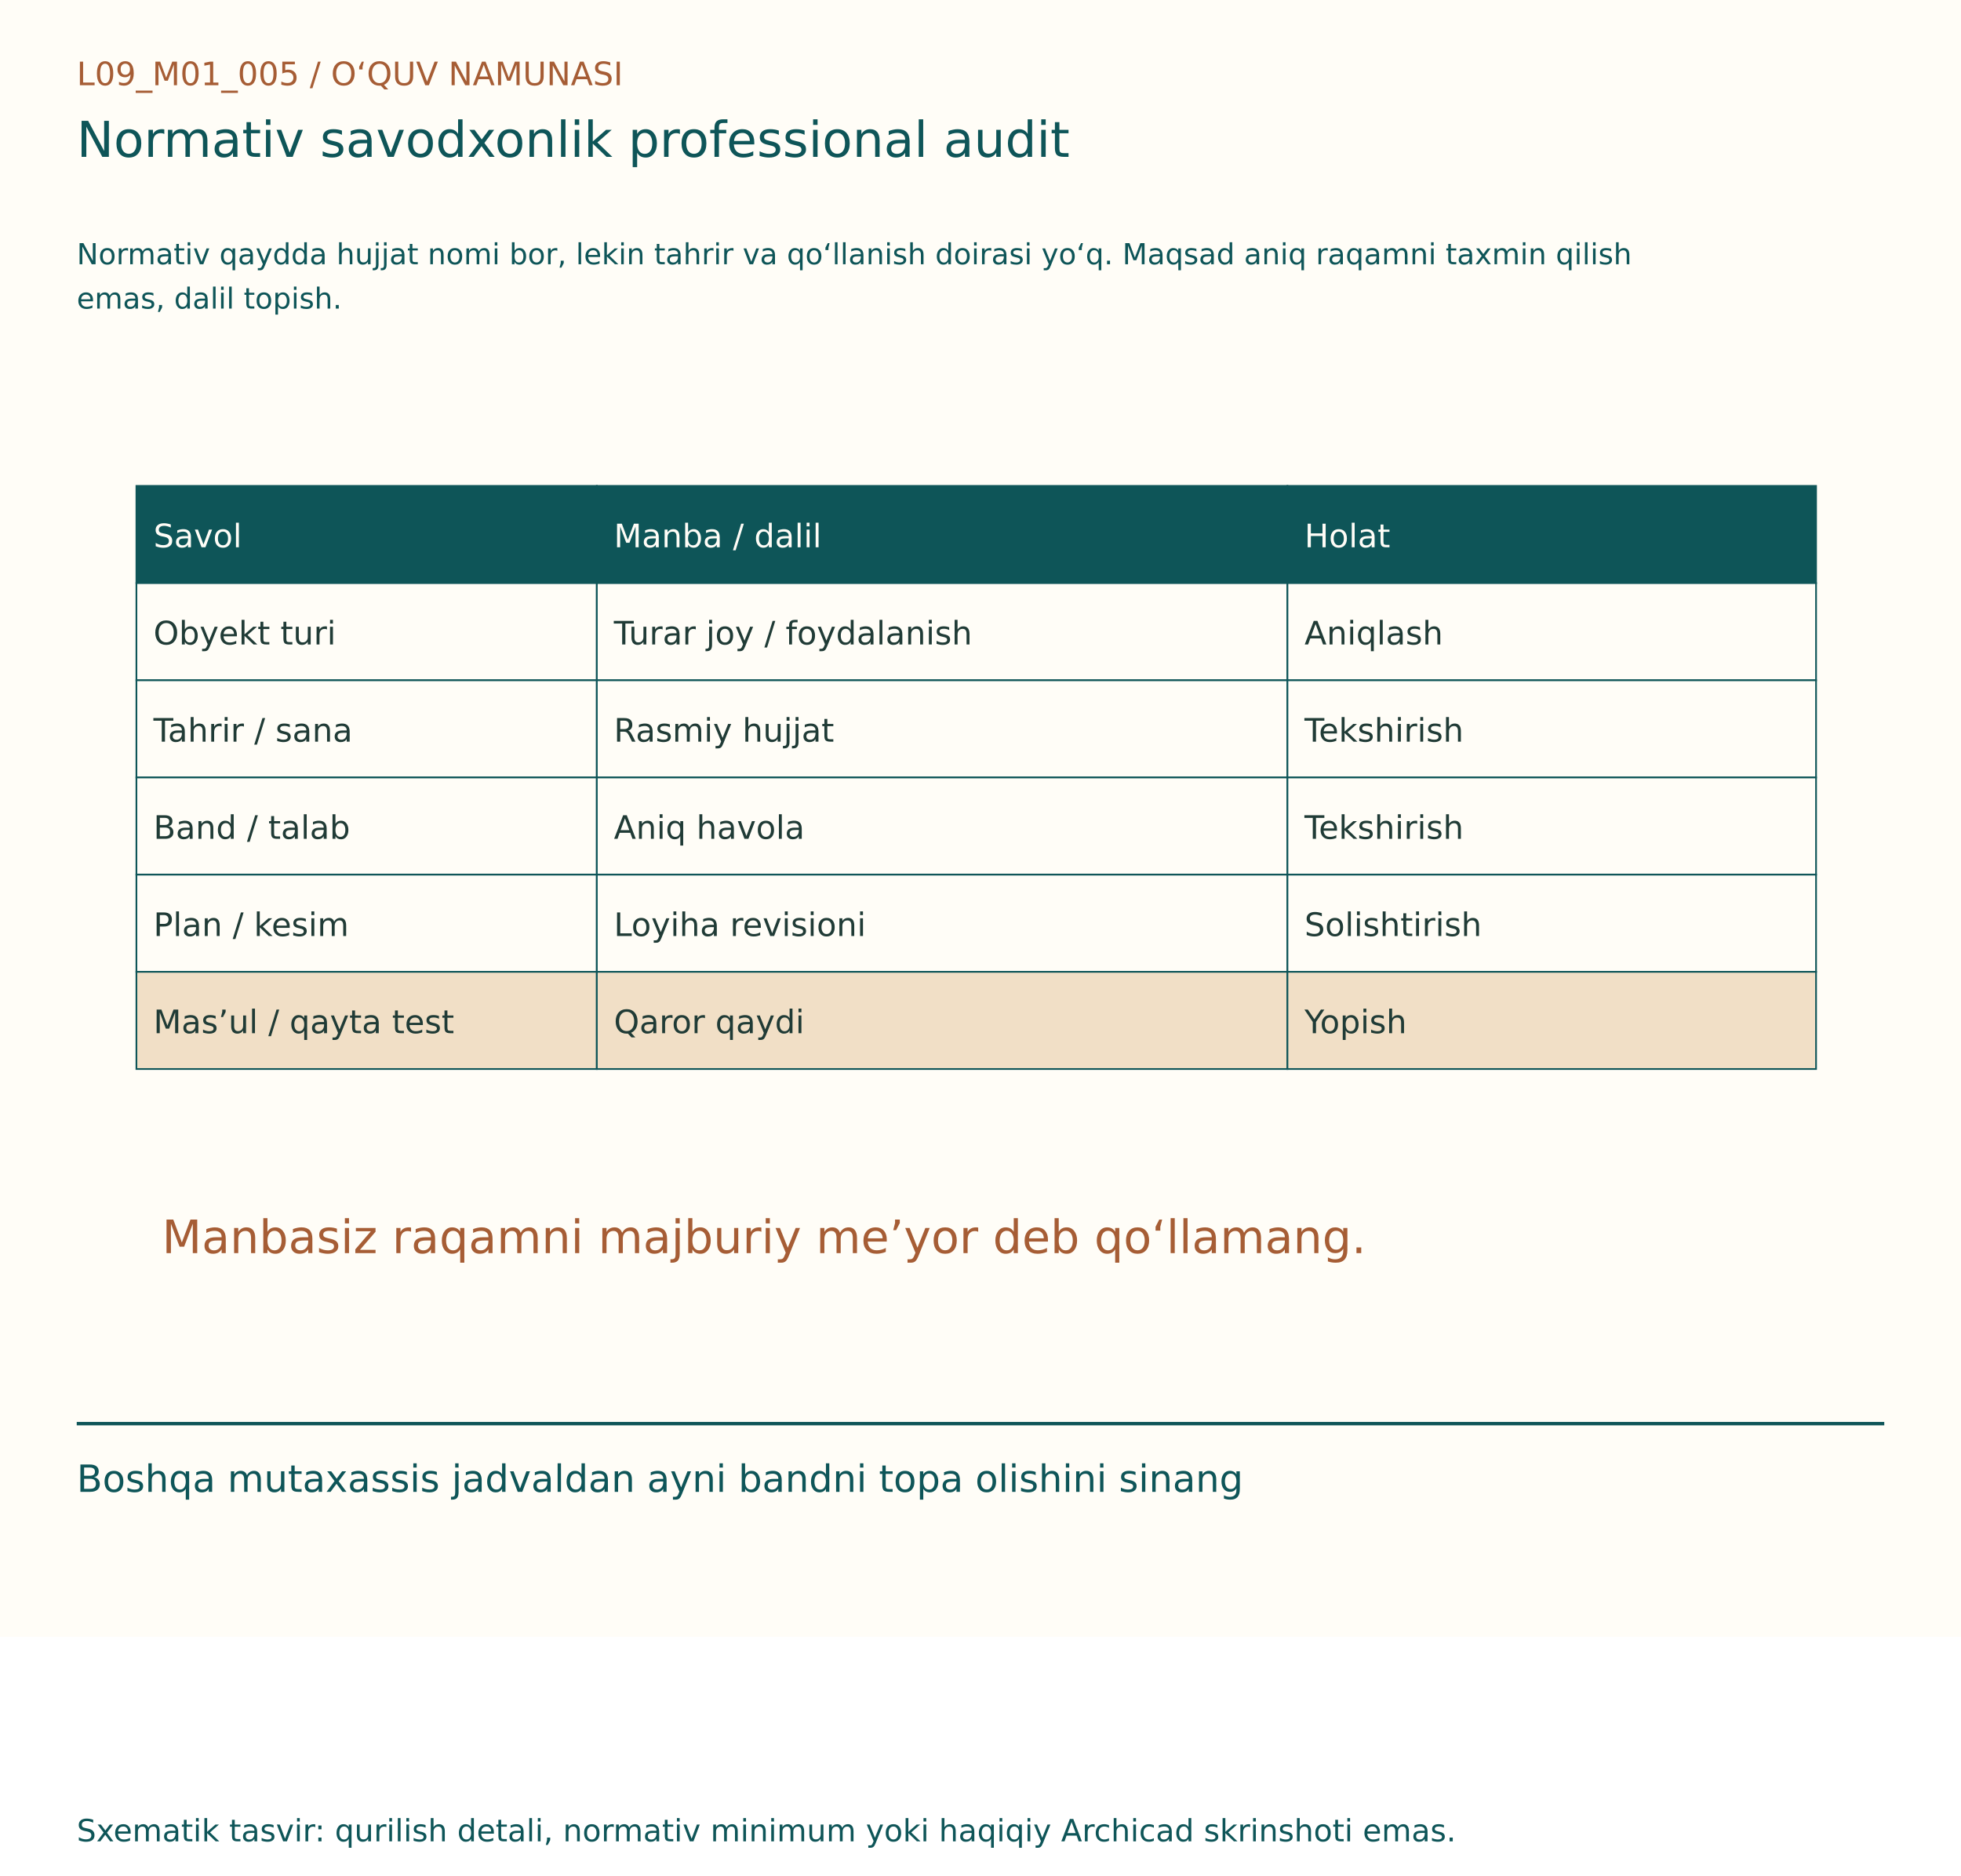
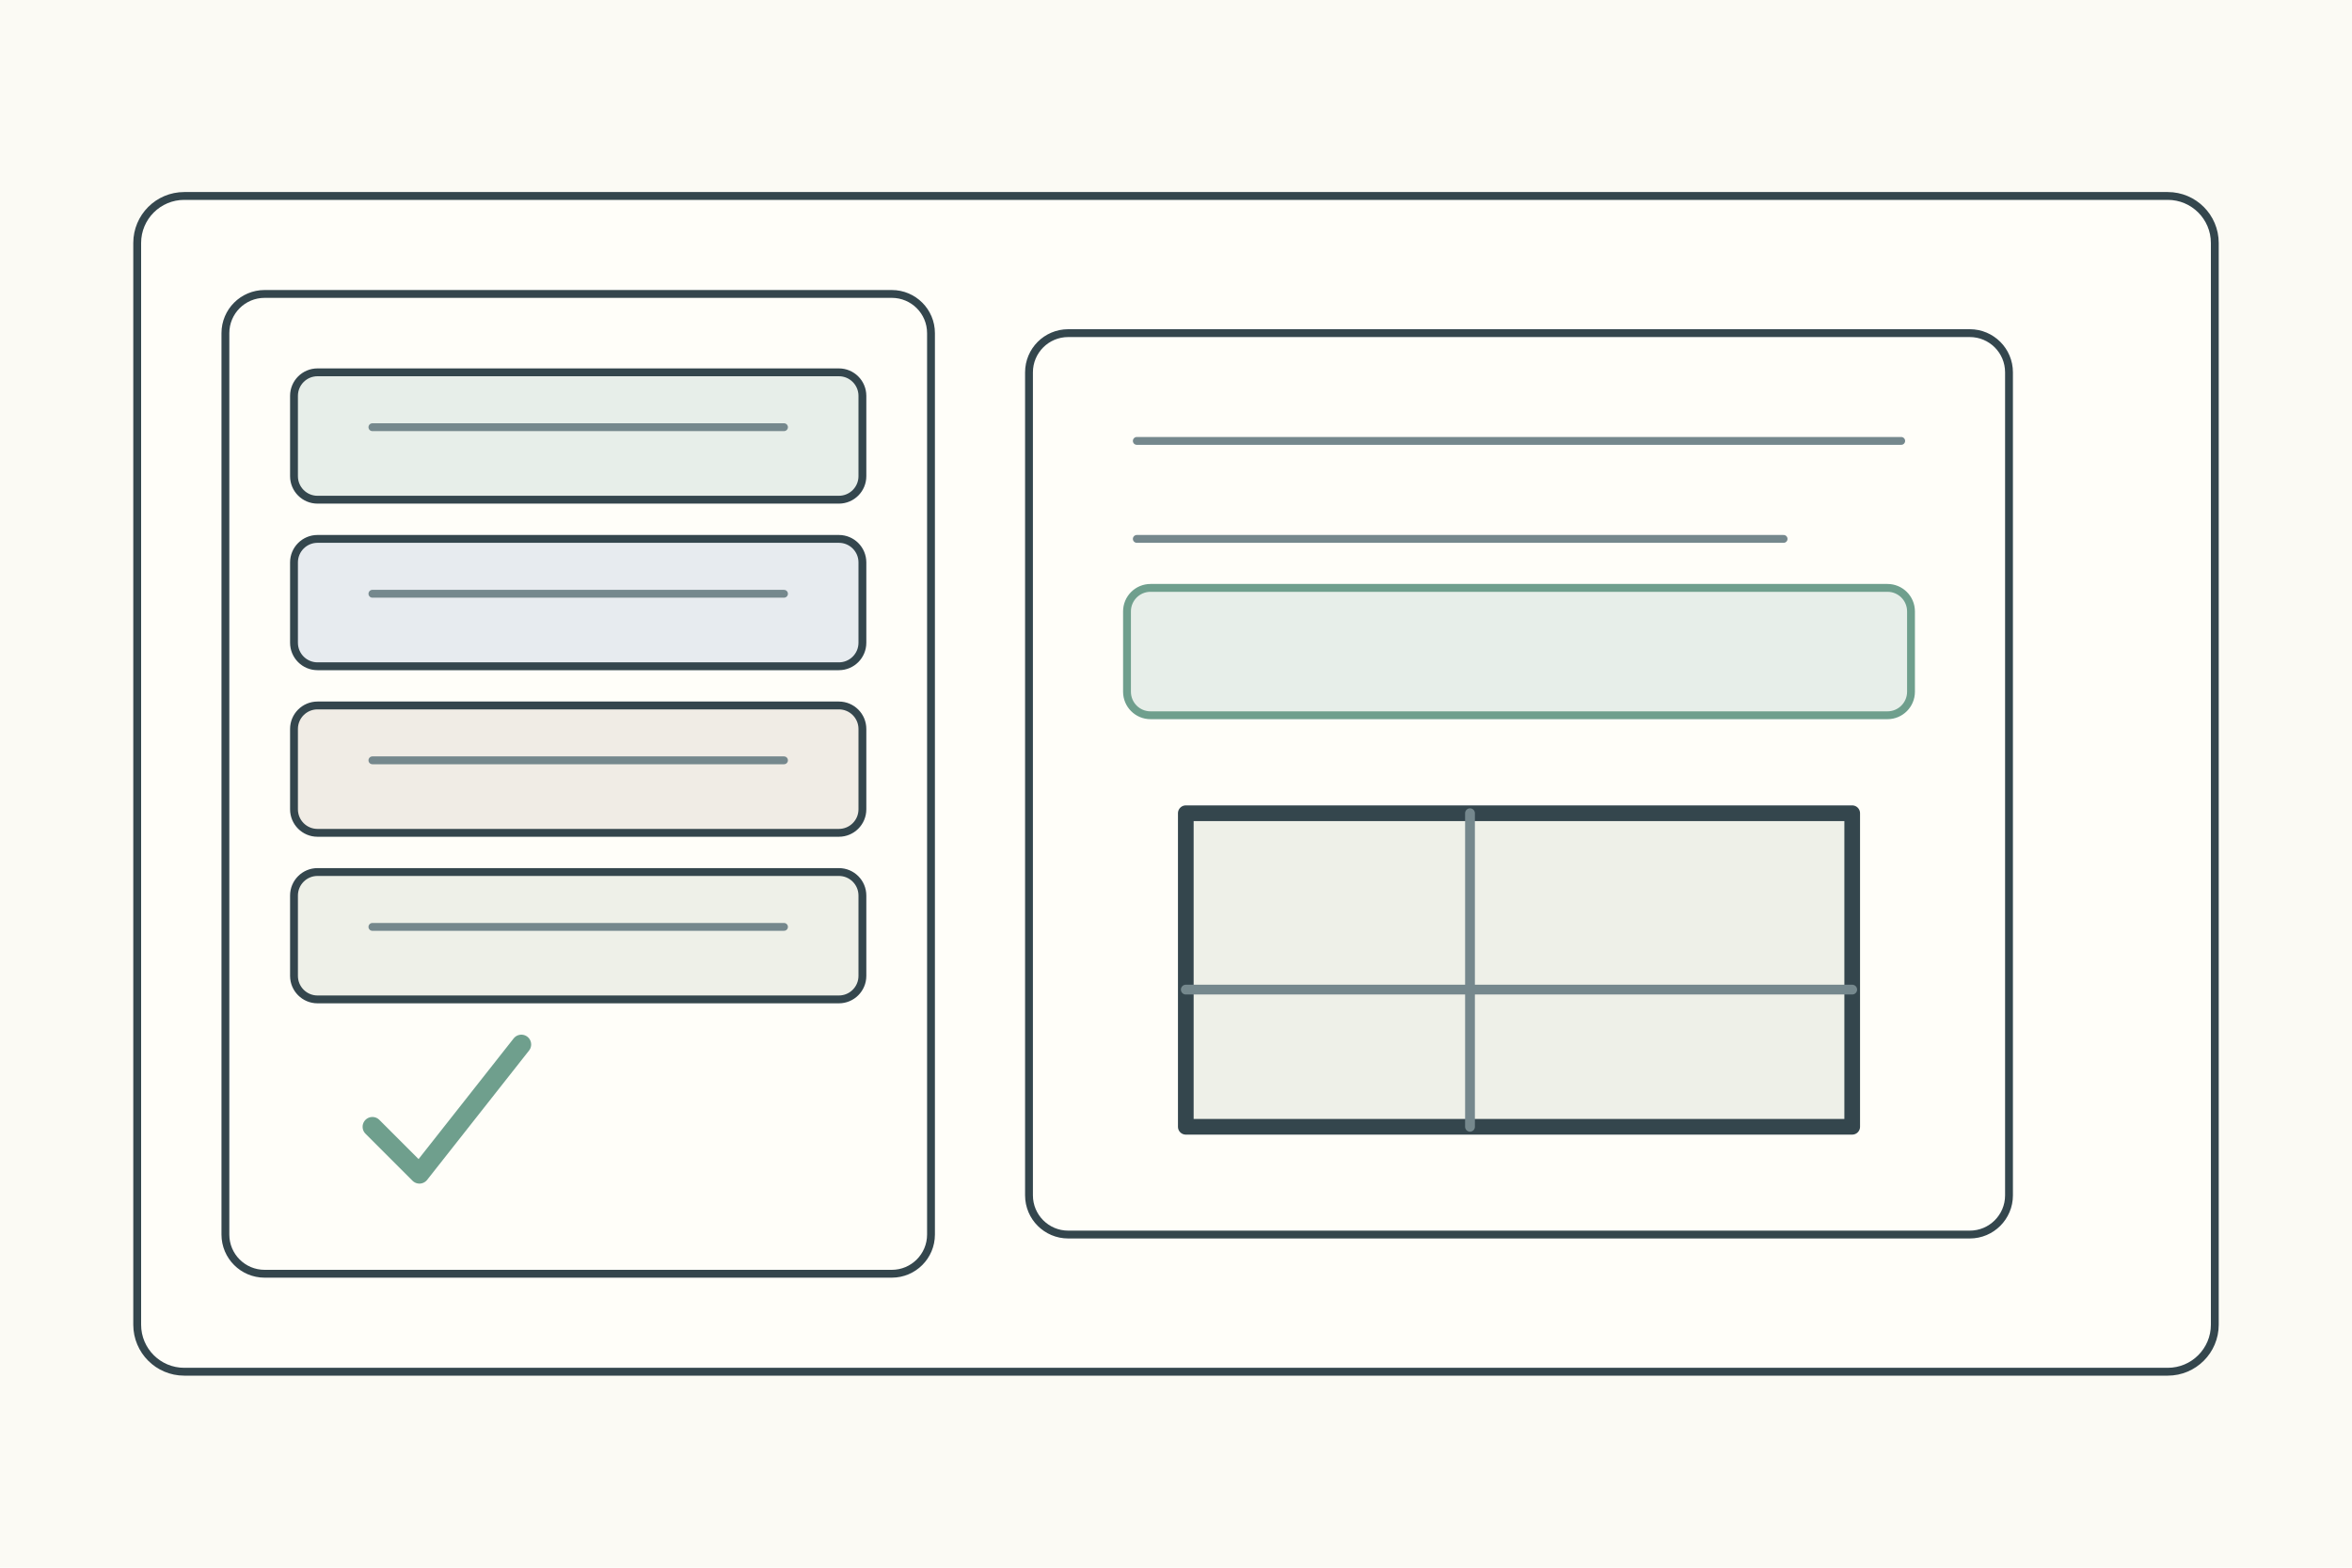
- <svg xmlns="http://www.w3.org/2000/svg" width="1150" height="1100" viewBox="0 0 1150 1100">
-   <rect width="1150" height="960" fill="#FFFDF7" />
-   <g font-family="DejaVu Sans, Segoe UI, sans-serif">
-     <text x="45" y="50" font-size="19" fill="#A65D35">L09_M01_005  /  O‘QUV NAMUNASI</text>
-     <text x="45" y="92" font-size="29" fill="#0E5558">Normativ savodxonlik professional audit</text>
-     <text x="45" y="155" font-size="17" fill="#0E5558">Normativ qaydda hujjat nomi bor, lekin tahrir va qo‘llanish doirasi yo‘q. Maqsad aniq raqamni taxmin qilish</text>
-     <text x="45" y="181" font-size="17" fill="#0E5558">emas, dalil topish.</text>
-     <g transform="translate(0,80)">
-       <rect x="80" y="205" width="270" height="57" fill="#0E5558" stroke="#0E5558" stroke-width="1" />
-       <text x="90" y="241" font-size="19" fill="#FFFDF7">Savol</text>
-       <rect x="350" y="205" width="405" height="57" fill="#0E5558" stroke="#0E5558" stroke-width="1" />
-       <text x="360" y="241" font-size="19" fill="#FFFDF7">Manba / dalil</text>
-       <rect x="755" y="205" width="310" height="57" fill="#0E5558" stroke="#0E5558" stroke-width="1" />
-       <text x="765" y="241" font-size="19" fill="#FFFDF7">Holat</text>
-       <rect x="80" y="262" width="270" height="57" fill="#FFFDF7" stroke="#0E5558" stroke-width="1" />
-       <text x="90" y="298" font-size="19" fill="#203B36">Obyekt turi</text>
-       <rect x="350" y="262" width="405" height="57" fill="#FFFDF7" stroke="#0E5558" stroke-width="1" />
-       <text x="360" y="298" font-size="19" fill="#203B36">Turar joy / foydalanish</text>
-       <rect x="755" y="262" width="310" height="57" fill="#FFFDF7" stroke="#0E5558" stroke-width="1" />
-       <text x="765" y="298" font-size="19" fill="#203B36">Aniqlash</text>
-       <rect x="80" y="319" width="270" height="57" fill="#FFFDF7" stroke="#0E5558" stroke-width="1" />
-       <text x="90" y="355" font-size="19" fill="#203B36">Tahrir / sana</text>
-       <rect x="350" y="319" width="405" height="57" fill="#FFFDF7" stroke="#0E5558" stroke-width="1" />
-       <text x="360" y="355" font-size="19" fill="#203B36">Rasmiy hujjat</text>
-       <rect x="755" y="319" width="310" height="57" fill="#FFFDF7" stroke="#0E5558" stroke-width="1" />
-       <text x="765" y="355" font-size="19" fill="#203B36">Tekshirish</text>
-       <rect x="80" y="376" width="270" height="57" fill="#FFFDF7" stroke="#0E5558" stroke-width="1" />
-       <text x="90" y="412" font-size="19" fill="#203B36">Band / talab</text>
-       <rect x="350" y="376" width="405" height="57" fill="#FFFDF7" stroke="#0E5558" stroke-width="1" />
-       <text x="360" y="412" font-size="19" fill="#203B36">Aniq havola</text>
-       <rect x="755" y="376" width="310" height="57" fill="#FFFDF7" stroke="#0E5558" stroke-width="1" />
-       <text x="765" y="412" font-size="19" fill="#203B36">Tekshirish</text>
-       <rect x="80" y="433" width="270" height="57" fill="#FFFDF7" stroke="#0E5558" stroke-width="1" />
-       <text x="90" y="469" font-size="19" fill="#203B36">Plan / kesim</text>
-       <rect x="350" y="433" width="405" height="57" fill="#FFFDF7" stroke="#0E5558" stroke-width="1" />
-       <text x="360" y="469" font-size="19" fill="#203B36">Loyiha revisioni</text>
-       <rect x="755" y="433" width="310" height="57" fill="#FFFDF7" stroke="#0E5558" stroke-width="1" />
-       <text x="765" y="469" font-size="19" fill="#203B36">Solishtirish</text>
-       <rect x="80" y="490" width="270" height="57" fill="#F1DFC6" stroke="#0E5558" stroke-width="1" />
-       <text x="90" y="526" font-size="19" fill="#203B36">Mas’ul / qayta test</text>
-       <rect x="350" y="490" width="405" height="57" fill="#F1DFC6" stroke="#0E5558" stroke-width="1" />
-       <text x="360" y="526" font-size="19" fill="#203B36">Qaror qaydi</text>
-       <rect x="755" y="490" width="310" height="57" fill="#F1DFC6" stroke="#0E5558" stroke-width="1" />
-       <text x="765" y="526" font-size="19" fill="#203B36">Yopish</text>
-       <text x="95" y="655" font-size="27" fill="#A65D35">Manbasiz raqamni majburiy me’yor deb qo‘llamang.</text>
+ <svg xmlns="http://www.w3.org/2000/svg" width="1200" height="800">
+   <rect width="1200" height="800" fill="#fbfaf4" />
+   <g stroke="#34464d" stroke-width="4" fill="none" stroke-linecap="round" stroke-linejoin="round">
+     <g transform="translate(70 100)">
+       <rect width="1060" height="600" rx="24" fill="#fffef9" />
+       <g transform="translate(45 50)">
+         <rect width="360" height="500" rx="20" fill="#fffef9" />
+         <rect x="35" y="40" width="290" height="65" rx="12" fill="#e7eee9" />
+         <rect x="35" y="125" width="290" height="65" rx="12" fill="#e7ebef" />
+         <rect x="35" y="210" width="290" height="65" rx="12" fill="#f0ece5" />
+         <rect x="35" y="295" width="290" height="65" rx="12" fill="#eef0e8" />
+         <path d="M75 68h210M75 153h210M75 238h210M75 323h210" stroke="#75888d" />
+         <path d="M75 425l24 24 52-66" stroke="#6f9f8d" stroke-width="10" />
+       </g>
+       <g transform="translate(455 70)">
+         <rect width="500" height="460" rx="20" fill="#fffef9" />
+         <path d="M55 55h390M55 105h330M55 155h360" stroke="#75888d" stroke-width="4" />
+         <rect x="50" y="130" width="400" height="65" rx="12" fill="#e7eee9" stroke="#6f9f8d" />
+         <g transform="translate(80 245)">
+           <rect width="340" height="160" fill="#eef0e8" stroke-width="8" />
+           <path d="M145 0v160M0 90h340" stroke="#75888d" stroke-width="5" />
+         </g>
+       </g>
    </g>
-     <line x1="45" y1="835" x2="1105" y2="835" stroke="#0E5558" stroke-width="2" />
-     <text x="45" y="875" font-size="22" fill="#0E5558">Boshqa mutaxassis jadvaldan ayni bandni topa olishini sinang</text>
-     <text x="45" y="1080" font-size="18" fill="#0E5558">Sxematik tasvir: qurilish detali, normativ minimum yoki haqiqiy Archicad skrinshoti emas.</text>
  </g>
</svg>
